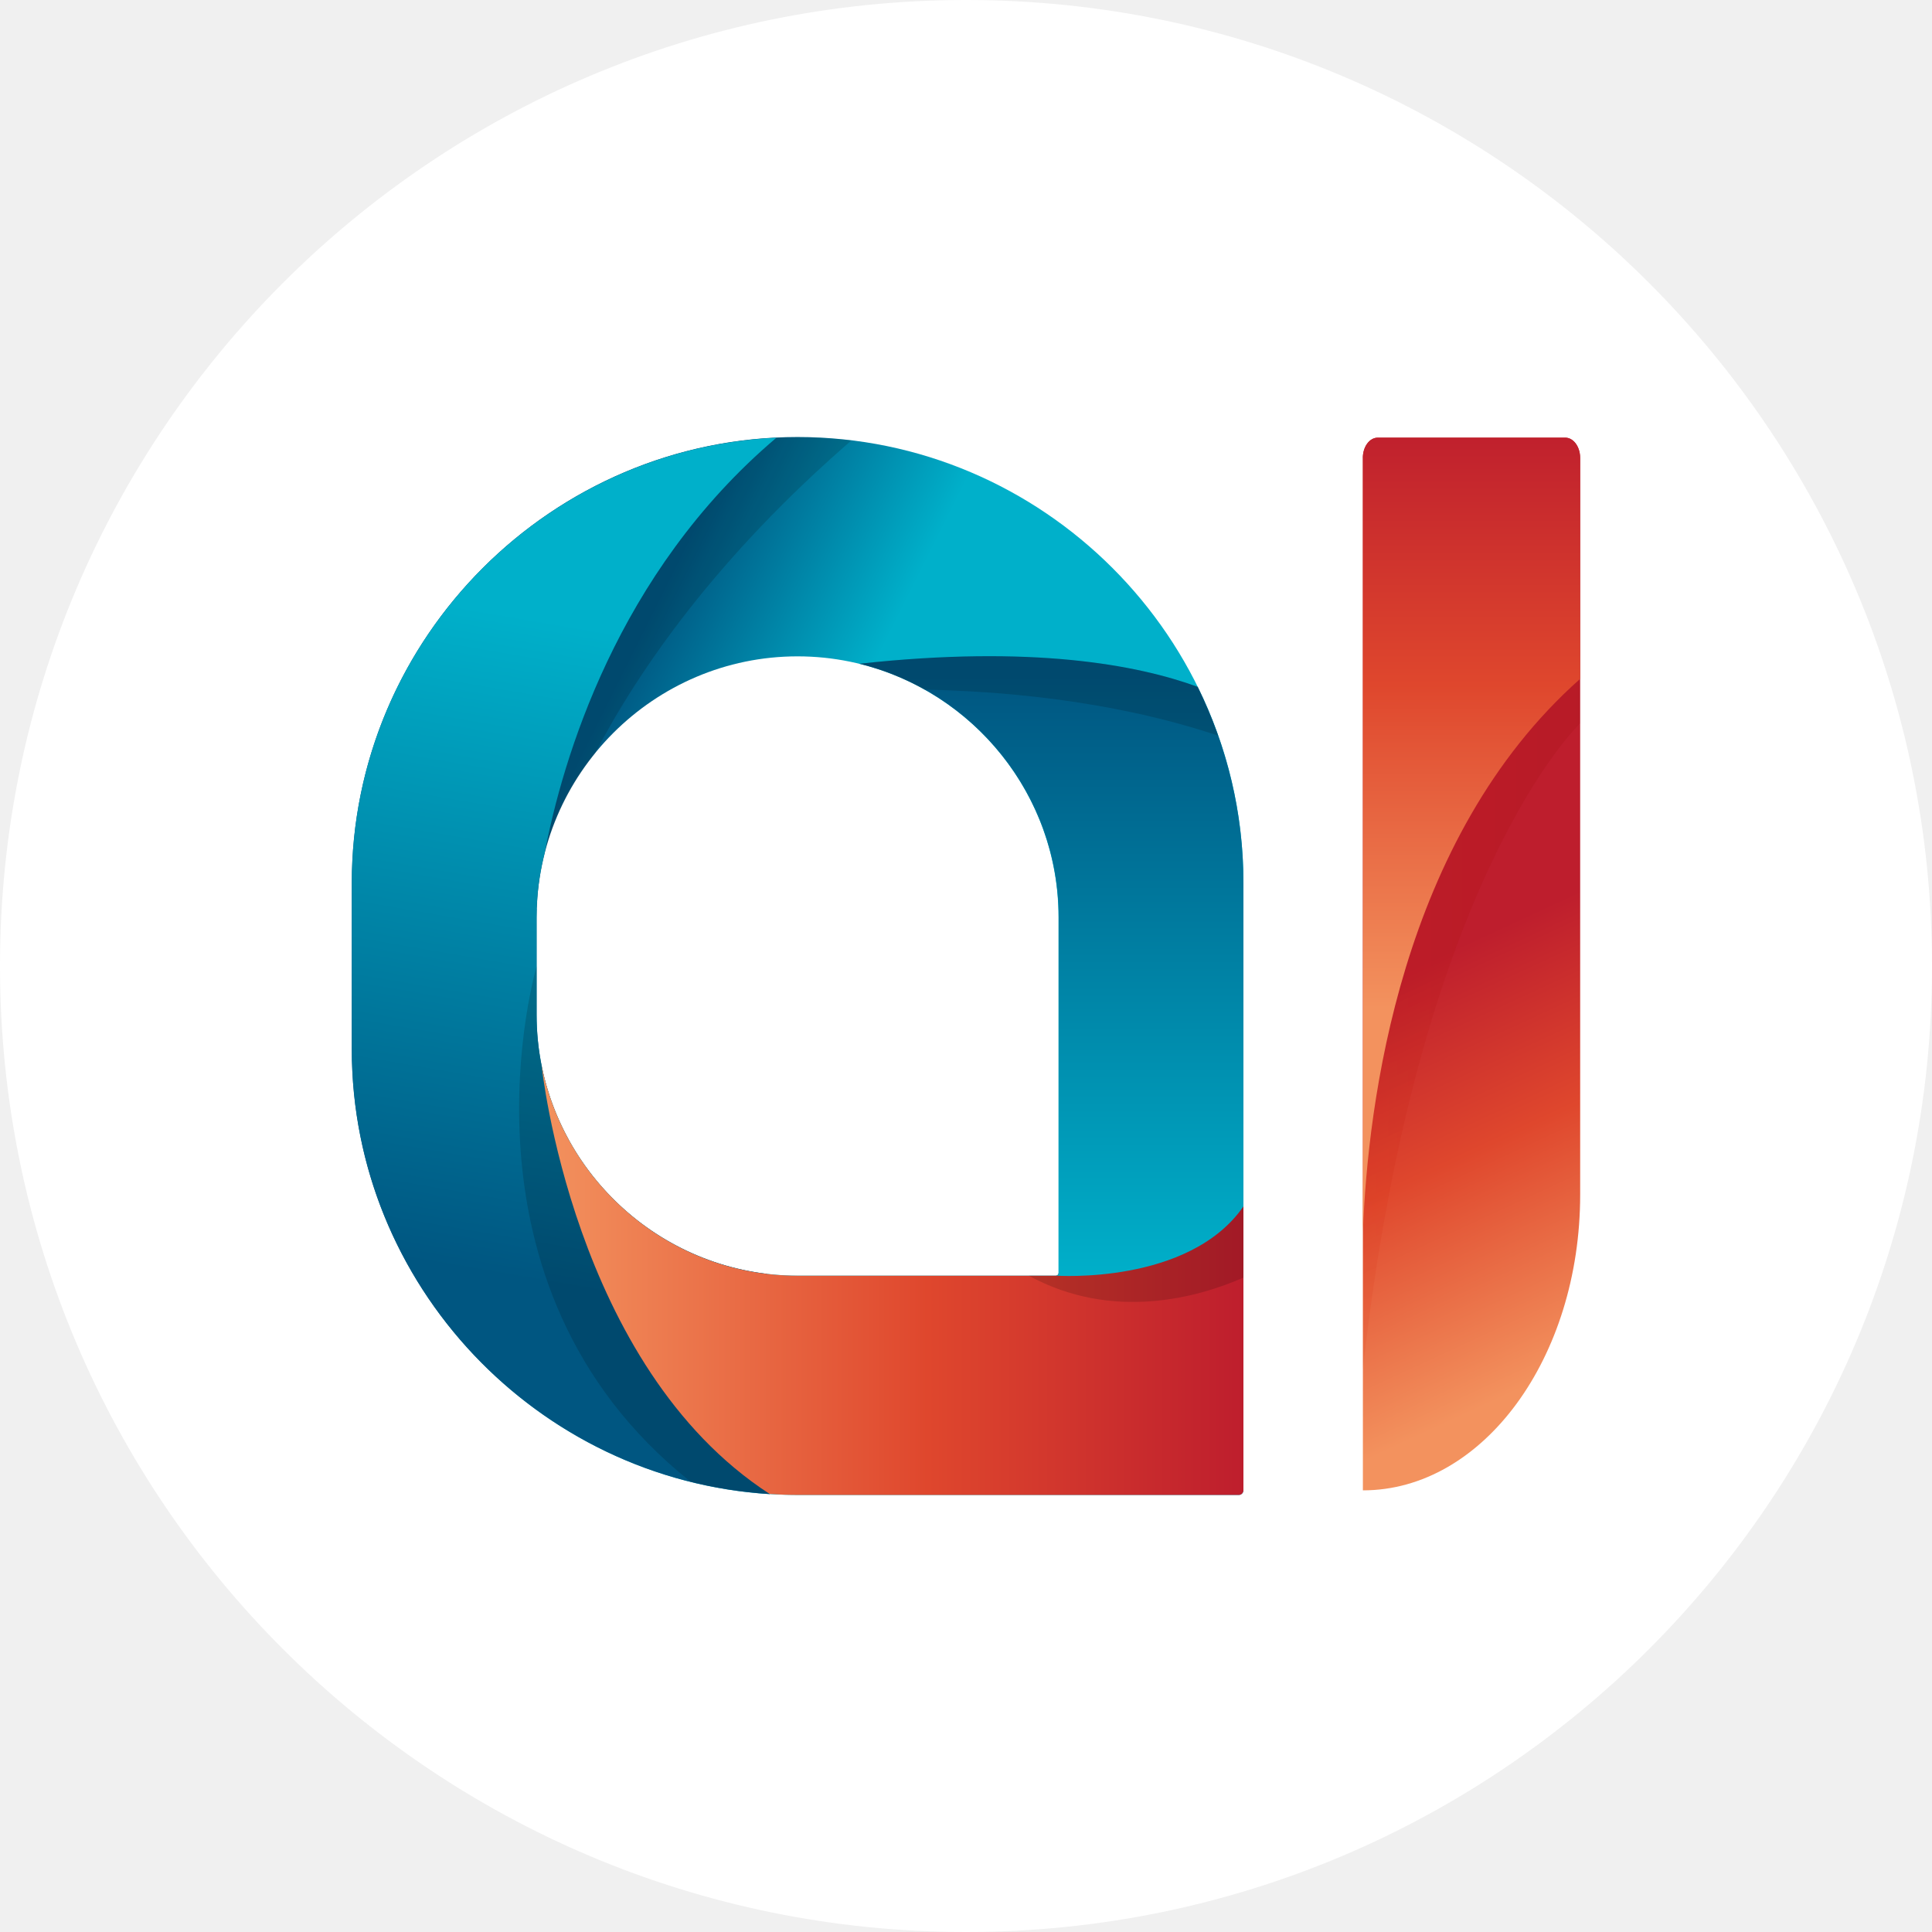
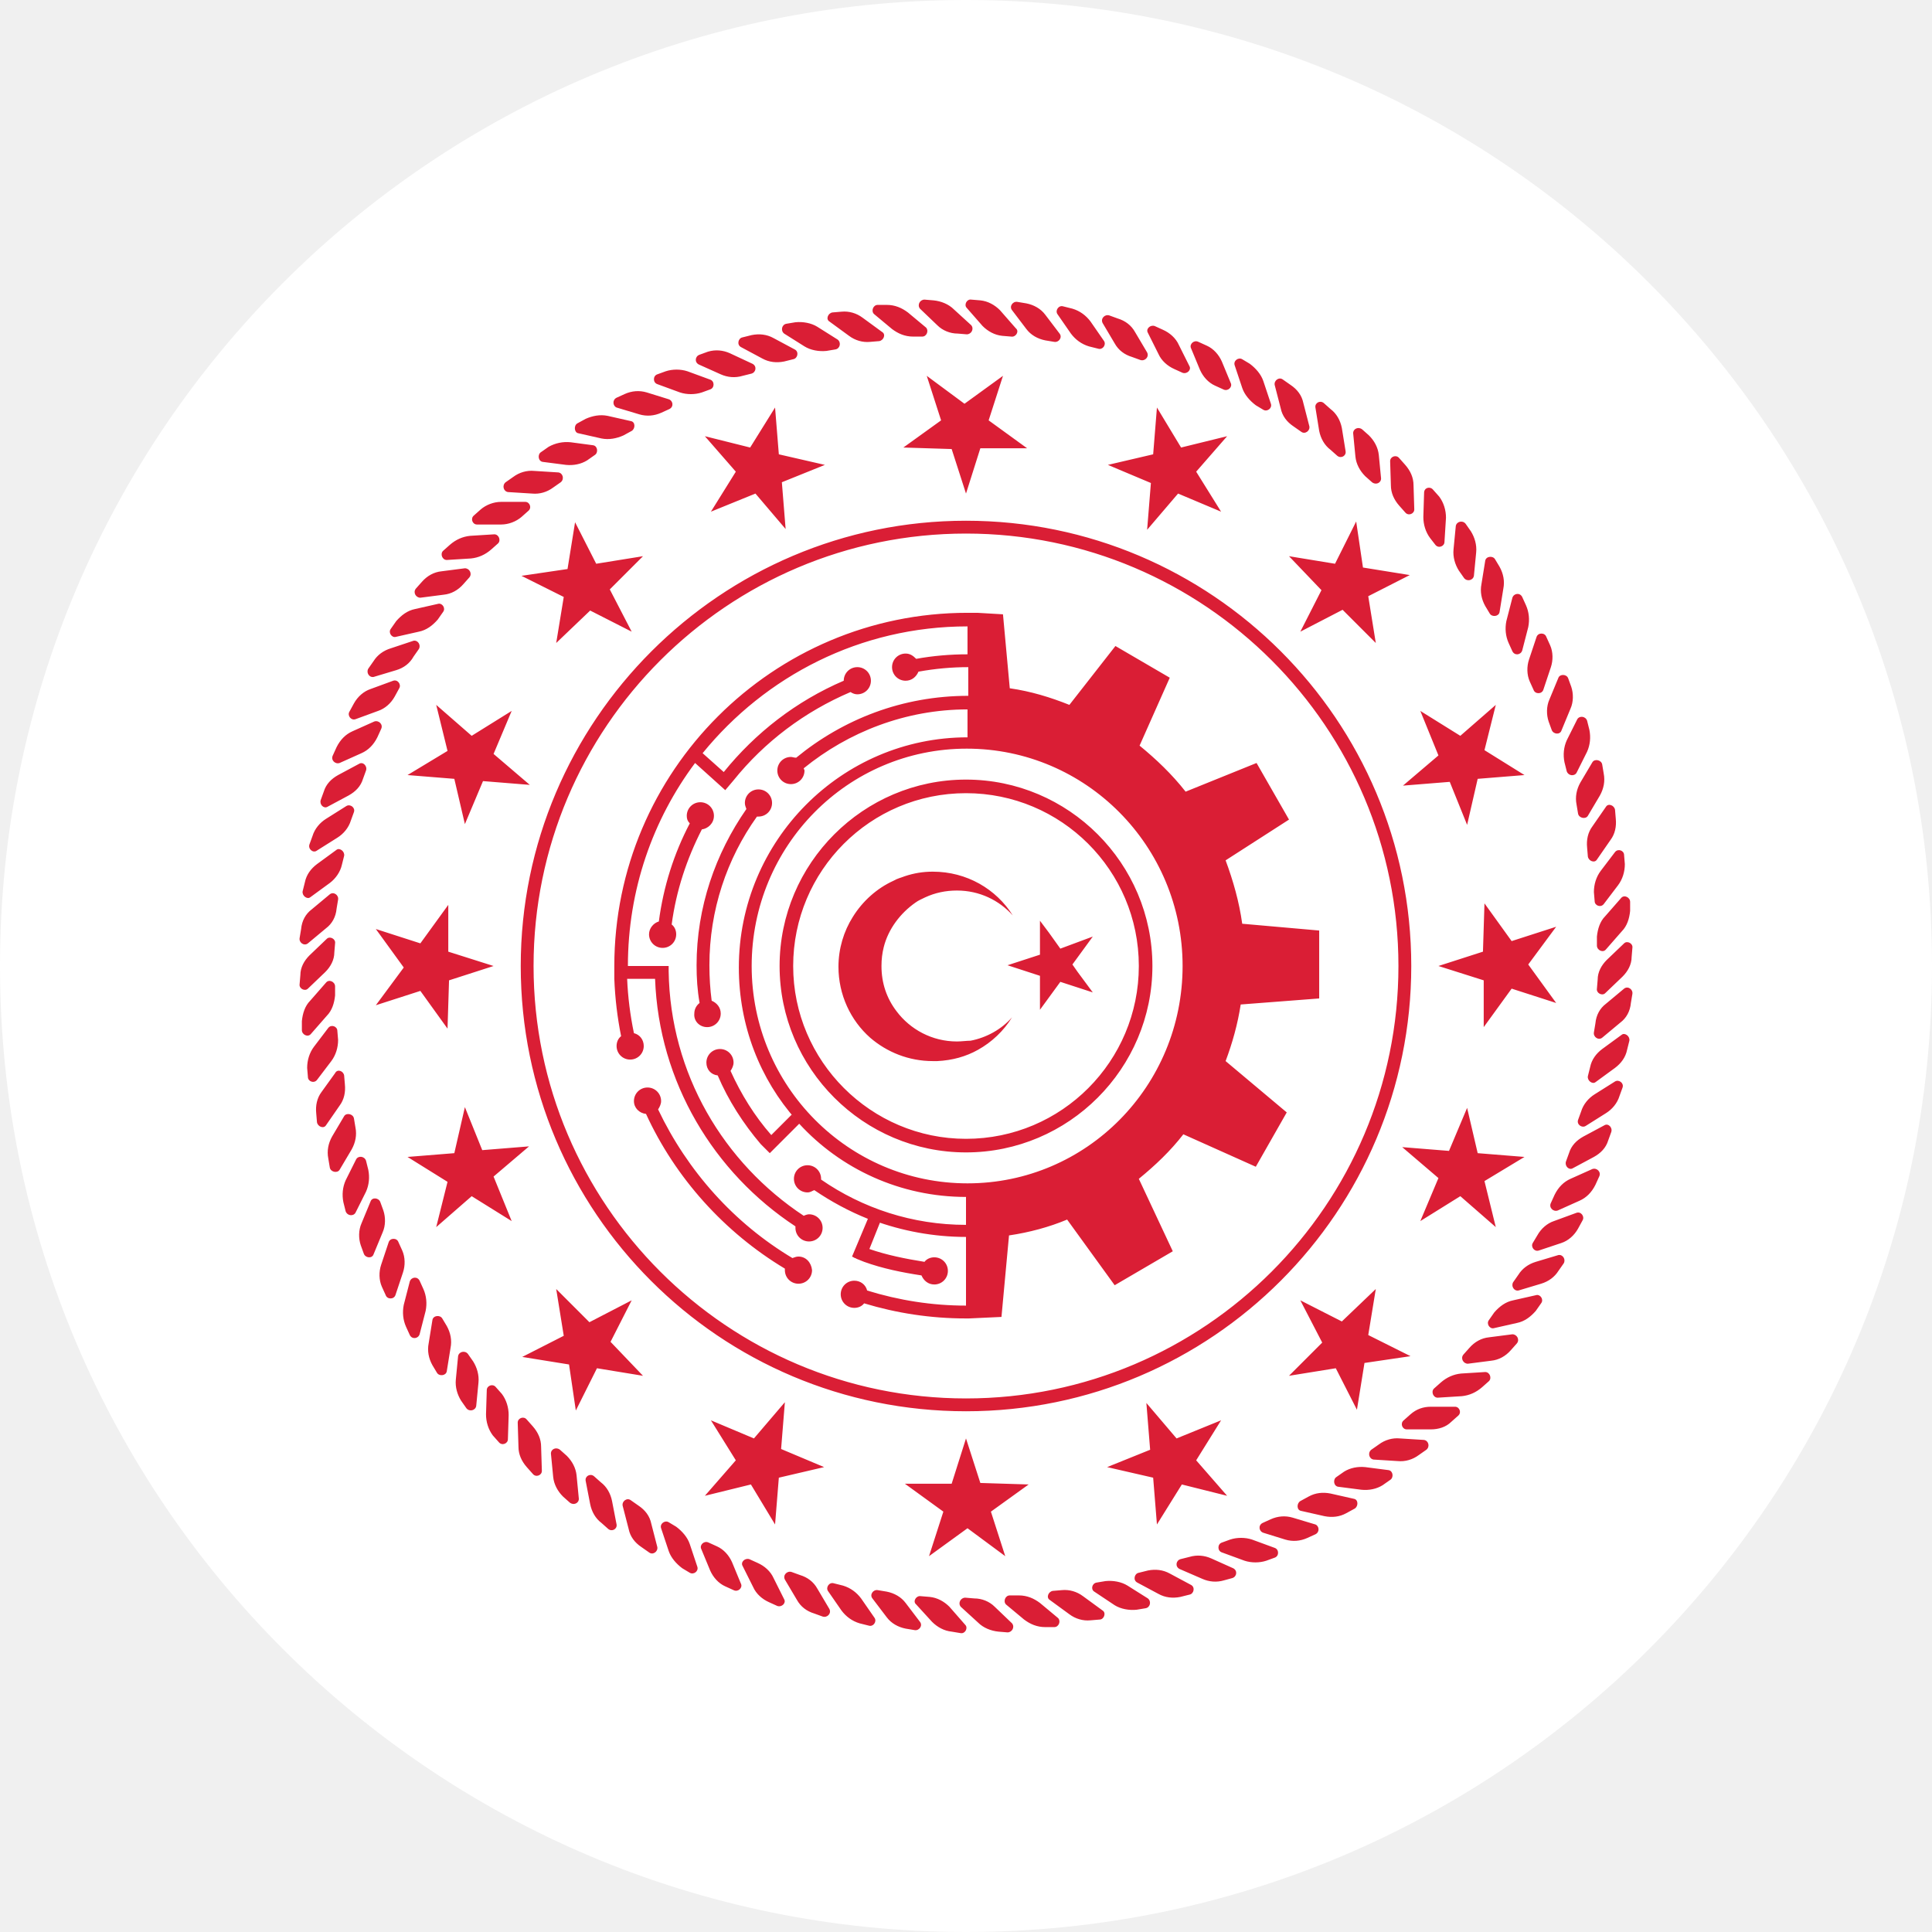
- <svg xmlns="http://www.w3.org/2000/svg" xmlns:xlink="http://www.w3.org/1999/xlink" viewBox="0 0 256 256">
-   <defs>
-     <style>
-       .cls-1 {
-         fill: url(#linear-gradient);
-       }
- 
-       .cls-2 {
-         fill: #fff;
-       }
- 
-       .cls-3 {
-         fill: url(#linear-gradient-3);
-       }
- 
-       .cls-3, .cls-4 {
-         mix-blend-mode: multiply;
-         opacity: .15;
-       }
- 
-       .cls-5 {
-         fill: url(#linear-gradient-4);
-       }
- 
-       .cls-6 {
-         fill: url(#linear-gradient-2);
-       }
- 
-       .cls-7 {
-         fill: url(#Degradado_sin_nombre_15);
-       }
- 
-       .cls-8 {
-         isolation: isolate;
-       }
- 
-       .cls-9 {
-         fill: url(#Degradado_sin_nombre_15-2);
-       }
- 
-       .cls-10 {
-         fill: url(#Degradado_sin_nombre_15-3);
-       }
-     </style>
-     <linearGradient id="Degradado_sin_nombre_15" data-name="Degradado sin nombre 15" x1="97.88" y1="124.09" x2="71.51" y2="110.91" gradientTransform="matrix(1, 0, 0, 1, 0, 0)" gradientUnits="userSpaceOnUse">
-       <stop offset="0" stop-color="#00b0ca" />
-       <stop offset="1" stop-color="#005681" />
-     </linearGradient>
-     <linearGradient id="Degradado_sin_nombre_15-2" data-name="Degradado sin nombre 15" x1="86.48" y1="84.54" x2="71.7" y2="170.03" xlink:href="#Degradado_sin_nombre_15" />
-     <linearGradient id="linear-gradient" x1="71.76" y1="169.61" x2="164.76" y2="169.61" gradientTransform="matrix(1, 0, 0, 1, 0, 0)" gradientUnits="userSpaceOnUse">
-       <stop offset="0" stop-color="#f3925e" />
-       <stop offset=".55" stop-color="#df472d" />
-       <stop offset="1" stop-color="#be1e2d" />
-     </linearGradient>
-     <linearGradient id="Degradado_sin_nombre_15-3" data-name="Degradado sin nombre 15" x1="139.31" y1="169.95" x2="139.31" y2="89.51" xlink:href="#Degradado_sin_nombre_15" />
-     <linearGradient id="linear-gradient-2" x1="217.27" y1="176.77" x2="193.41" y2="125.28" xlink:href="#linear-gradient" />
-     <linearGradient id="linear-gradient-3" x1="180.59" y1="119.72" x2="209.38" y2="119.72" xlink:href="#linear-gradient" />
-     <linearGradient id="linear-gradient-4" x1="194.99" y1="133.61" x2="194.99" y2="55.76" xlink:href="#linear-gradient" />
-   </defs>
-   <g class="cls-8">
-     <g id="Layer_1" data-name="Layer 1">
-       <g>
-         <circle class="cls-2" cx="128" cy="128" r="128" />
-         <g>
-           <path class="cls-7" d="M105.69,57.91h0c-32.49,0-59.07,26.58-59.07,59.07v22.04c0,32.49,26.58,59.07,59.07,59.07h58.46c.34,0,.61-.28,.61-.61V116.98c0-32.49-26.58-59.07-59.07-59.07Zm34.58,110.76c0,.2-.16,.36-.36,.36h-34.23c-19.02,0-34.58-15.56-34.58-34.58v-12.9c0-19.02,15.56-34.58,34.58-34.58h0c19.02,0,34.58,15.56,34.58,34.58v47.13Z" />
-           <path class="cls-4" d="M71.11,120.36s.01-.08,.04-.21c.31-7.66,3.14-14.69,7.68-20.3,5.92-11.29,16.22-26.1,33.99-41.49-2.34-.28-4.71-.45-7.12-.45h0c-25.64,0-47.59,16.57-55.71,39.52l21.13,22.93Z" />
-           <g>
-             <path class="cls-9" d="M101.99,197.96l-.38-29.17c-17.12-2.04-30.51-16.69-30.51-34.33v-12.9c0-.39,.02-.77,.03-1.15l-.03-.04s.01-.17,.04-.48c.11-2.36,.47-4.65,1.03-6.86,2.34-12.2,9.52-37.09,30.71-55.03-31.2,1.47-56.27,27.45-56.27,59v22.04c0,31.25,24.59,57.01,55.37,58.94Z" />
-             <path class="cls-4" d="M75.34,150.97h0c-2.7-4.92-4.23-10.55-4.23-16.52v-6.43h0s-12.48,42.13,20.39,68.31c3.4,.85,6.9,1.41,10.5,1.63,0,0-24.11-24.6-26.65-46.99Z" />
-           </g>
-           <path class="cls-1" d="M140.28,168.68c0,.2-.16,.36-.36,.36h-34.23c-16.74,0-30.79-12.05-33.93-27.91h0s4.1,39.91,30.23,56.83h0c1.22,.08,2.45,.13,3.7,.13h58.46c.34,0,.61-.28,.61-.61v-38.66c-4.11,4.59-11.63,9.86-24.48,9.86Z" />
-           <path class="cls-4" d="M164.76,155.75c-4,10.19-24.48,12.92-24.48,12.92,0,.2-.16,.36-.36,.36h-3.61c11.17,6.1,22.49,2.87,28.45,.26v-13.54Z" />
-           <g>
-             <path class="cls-10" d="M158.7,91.01c-7.95-2.91-21.95-5.57-44.83-3.06,15.11,3.7,26.41,17.39,26.41,33.59v47.13c0,.2-.16,.36-.36,.36,0,0,17.61,1.25,24.84-9.17h0v-42.88c0-9.31-2.19-18.12-6.06-25.97Z" />
-             <path class="cls-4" d="M161.41,97.48c-.78-2.22-1.69-4.38-2.72-6.47-7.95-2.91-21.95-5.57-44.83-3.06,3.05,.75,5.94,1.92,8.62,3.42,16.62,.36,29.38,2.92,38.92,6.1Z" />
-           </g>
-           <g>
-             <g>
-               <path class="cls-6" d="M180.59,197.47h0V60.67c0-1.48,.88-2.68,1.97-2.68h24.85c1.09,0,1.97,1.2,1.97,2.68v97.63c0,21.64-12.89,39.18-28.78,39.18Z" />
-               <path class="cls-3" d="M180.59,60.67v120.78c7.25-65.23,28.78-85.61,28.78-85.61V60.67c0-1.48-.88-2.68-1.97-2.68h-24.85c-1.09,0-1.97,1.2-1.97,2.68Z" />
-             </g>
-             <path class="cls-5" d="M180.59,60.67v102.54c.64-16.91,4.97-52.14,28.78-73.25v-29.28c0-1.48-.88-2.68-1.97-2.68h-24.85c-1.09,0-1.97,1.2-1.97,2.68Z" />
-           </g>
-         </g>
-       </g>
-     </g>
+ <svg xmlns="http://www.w3.org/2000/svg" version="1.1" id="Layer_1" x="0px" y="0px" viewBox="0 0 256 256" style="enable-background:new 0 0 256 256;" xml:space="preserve">
+   <style type="text/css">
+ 	.st0{fill:#FFFFFF;}
+ 	.st1{fill:#DA1E35;}
+ </style>
+   <g>
+     <circle class="st0" cx="128" cy="128" r="128" />
+     <path class="st1" d="M189.6,189.4h-3.2c-0.6,0-0.9-0.8-0.4-1.2l0.9-0.8c0.8-0.7,1.7-1,2.7-1h3.2c0.6,0,0.9,0.8,0.4,1.2l-0.9,0.8   C191.6,189.1,190.6,189.4,189.6,189.4 M193.7,185c1-0.1,1.9-0.5,2.7-1.2l0.9-0.8c0.4-0.4,0.1-1.2-0.5-1.2l-3.2,0.2   c-1,0.1-1.9,0.5-2.7,1.2l-0.9,0.8c-0.4,0.4-0.1,1.2,0.5,1.2L193.7,185 M197.6,180.3c1-0.1,1.9-0.6,2.6-1.4l0.8-0.9   c0.4-0.5,0-1.2-0.6-1.2l-3.1,0.4c-1,0.1-1.9,0.6-2.6,1.4l-0.8,0.9c-0.4,0.5,0,1.2,0.6,1.2L197.6,180.3 M201,175.3   c1-0.2,1.8-0.8,2.5-1.6l0.7-1c0.4-0.5-0.1-1.2-0.6-1.1l-3.1,0.7c-1,0.2-1.8,0.8-2.5,1.6l-0.7,1c-0.4,0.5,0.1,1.2,0.6,1.1L201,175.3    M204.2,170.1c1-0.3,1.8-0.9,2.3-1.7l0.7-1c0.3-0.5-0.1-1.2-0.7-1.1l-3,0.9c-1,0.3-1.8,0.9-2.3,1.7l-0.7,1   c-0.3,0.5,0.1,1.2,0.7,1.1L204.2,170.1 M206.9,164.7c0.9-0.3,1.7-1,2.2-1.9l0.6-1.1c0.3-0.5-0.2-1.2-0.8-1l-3,1.1   c-0.9,0.3-1.7,1-2.2,1.9l-0.6,1c-0.3,0.5,0.2,1.2,0.8,1L206.9,164.7 M209.3,159.1c0.9-0.4,1.6-1.1,2.1-2.1l0.5-1.1   c0.3-0.6-0.3-1.2-0.9-1l-2.9,1.3c-0.9,0.4-1.6,1.1-2.1,2.1l-0.5,1.1c-0.3,0.6,0.3,1.2,0.9,1L209.3,159.1 M211.2,153.3   c0.9-0.5,1.6-1.2,1.9-2.2l0.4-1.1c0.2-0.6-0.4-1.2-0.9-0.9l-2.8,1.5c-0.9,0.5-1.6,1.2-1.9,2.2l-0.4,1.1c-0.2,0.6,0.4,1.2,0.9,0.9   L211.2,153.3 M212.8,147.5c0.8-0.5,1.5-1.3,1.8-2.3l0.4-1.1c0.2-0.6-0.5-1.1-1-0.8l-2.7,1.7c-0.8,0.5-1.5,1.3-1.8,2.3l-0.4,1.1   c-0.2,0.6,0.5,1.1,1,0.8L212.8,147.5 M214,141.5c0.8-0.6,1.4-1.4,1.6-2.4l0.3-1.2c0.1-0.6-0.6-1.1-1-0.8l-2.6,1.9   c-0.8,0.6-1.4,1.4-1.6,2.4l-0.3,1.2c-0.1,0.6,0.6,1.1,1,0.8L214,141.5 M214.7,135.5c0.8-0.6,1.3-1.5,1.4-2.6l0.2-1.2   c0.1-0.6-0.6-1.1-1.1-0.7l-2.4,2c-0.8,0.6-1.3,1.5-1.4,2.6l-0.2,1.2c-0.1,0.6,0.6,1.1,1.1,0.7L214.7,135.5 M215,129.4   c0.7-0.7,1.2-1.6,1.2-2.6l0.1-1.2c0.1-0.6-0.7-1-1.1-0.6l-2.3,2.2c-0.7,0.7-1.2,1.6-1.2,2.6l-0.1,1.2c-0.1,0.6,0.7,1,1.1,0.6   L215,129.4 M214.9,123.4c0.7-0.7,1-1.7,1.1-2.7l0-1.2c0-0.6-0.8-1-1.2-0.5l-2.1,2.4c-0.7,0.7-1,1.7-1.1,2.7l0,1.2   c0,0.6,0.8,1,1.2,0.5L214.9,123.4 M214.4,117.3c0.6-0.8,0.9-1.8,0.9-2.8l-0.1-1.2c0-0.6-0.8-0.9-1.2-0.4l-1.9,2.5   c-0.6,0.8-0.9,1.8-0.9,2.8l0.1,1.2c0,0.6,0.8,0.9,1.2,0.4L214.4,117.3 M213.4,111.3c0.6-0.8,0.8-1.8,0.7-2.8l-0.1-1.2   c-0.1-0.6-0.9-0.9-1.2-0.4l-1.8,2.6c-0.6,0.8-0.8,1.8-0.7,2.8l0.1,1.2c0.1,0.6,0.9,0.9,1.2,0.4L213.4,111.3 M212,105.4   c0.5-0.9,0.7-1.9,0.5-2.9l-0.2-1.2c-0.1-0.6-1-0.8-1.3-0.3l-1.6,2.7c-0.5,0.9-0.7,1.9-0.5,2.9l0.2,1.2c0.1,0.6,1,0.8,1.3,0.3   L212,105.4 M210.3,99.6c0.4-0.9,0.5-1.9,0.3-2.9l-0.3-1.2c-0.2-0.6-1-0.7-1.3-0.2l-1.4,2.8c-0.4,0.9-0.5,1.9-0.3,2.9l0.3,1.2   c0.2,0.6,1,0.7,1.3,0.2L210.3,99.6 M208.1,93.9c0.4-0.9,0.4-2,0.1-2.9l-0.4-1.1c-0.2-0.6-1.1-0.6-1.3-0.1l-1.2,2.9   c-0.4,0.9-0.4,2-0.1,2.9l0.4,1.1c0.2,0.6,1.1,0.7,1.3,0.1L208.1,93.9 M205.5,88.4c0.3-0.9,0.3-2-0.1-2.9l-0.5-1.1   c-0.2-0.6-1.1-0.6-1.3,0l-1,3c-0.3,0.9-0.3,2,0.1,2.9l0.5,1.1c0.2,0.6,1.1,0.6,1.3,0L205.5,88.4 M202.5,83.1c0.2-1,0.1-2-0.3-2.9   l-0.5-1.1c-0.3-0.6-1.1-0.5-1.3,0.1l-0.8,3.1c-0.2,1-0.1,2,0.3,2.9l0.5,1.1c0.3,0.6,1.1,0.5,1.3-0.1L202.5,83.1 M199.2,78   c0.2-1,0-2-0.5-2.9l-0.6-1c-0.3-0.5-1.2-0.4-1.3,0.2l-0.5,3.1c-0.2,1,0,2,0.5,2.9l0.6,1c0.3,0.5,1.2,0.4,1.3-0.2L199.2,78    M195.6,73.2c0.1-1-0.2-2-0.7-2.8l-0.7-1c-0.4-0.5-1.2-0.3-1.3,0.3l-0.3,3.1c-0.1,1,0.2,2,0.7,2.8l0.7,1c0.4,0.5,1.2,0.3,1.3-0.3   L195.6,73.2 M191.6,68.6c0-1-0.3-2-0.9-2.8l-0.8-0.9c-0.4-0.5-1.2-0.3-1.2,0.4l-0.1,3.2c0,1,0.3,2,0.9,2.8l0.7,0.9   c0.4,0.5,1.2,0.2,1.2-0.4L191.6,68.6 M187.3,64.3c0-1-0.4-1.9-1.1-2.7l-0.8-0.9c-0.4-0.5-1.2-0.2-1.2,0.4l0.1,3.2   c0,1,0.4,1.9,1.1,2.7l0.8,0.9c0.4,0.5,1.2,0.2,1.2-0.4L187.3,64.3 M182.7,60.3c-0.1-1-0.6-1.9-1.3-2.6l-0.9-0.8   c-0.5-0.4-1.2-0.1-1.2,0.5l0.3,3.1c0.1,1,0.6,1.9,1.3,2.6l0.9,0.8c0.5,0.4,1.2,0.1,1.2-0.5L182.7,60.3 M177.8,56.7   c-0.2-1-0.7-1.9-1.5-2.5l-0.9-0.8c-0.5-0.4-1.2,0-1.1,0.6l0.5,3.1c0.2,1,0.7,1.9,1.5,2.5l0.9,0.8c0.5,0.4,1.2,0,1.1-0.6L177.8,56.7    M172.7,53.4c-0.2-1-0.8-1.8-1.7-2.4l-1-0.7c-0.5-0.4-1.2,0.1-1.1,0.7l0.8,3.1c0.2,1,0.8,1.8,1.7,2.4l1,0.7   c0.5,0.4,1.2-0.1,1.1-0.7L172.7,53.4 M167.4,50.5c-0.3-0.9-1-1.7-1.8-2.3l-1-0.6c-0.5-0.3-1.2,0.2-1,0.8l1,3c0.3,0.9,1,1.7,1.8,2.3   l1,0.6c0.5,0.3,1.2-0.2,1-0.8L167.4,50.5 M161.9,47.9c-0.4-0.9-1.1-1.7-2-2.1l-1.1-0.5c-0.6-0.3-1.2,0.3-1,0.8l1.2,2.9   c0.4,0.9,1.1,1.7,2,2.1l1.1,0.5c0.6,0.3,1.2-0.3,1-0.8L161.9,47.9 M156.2,45.7c-0.4-0.9-1.2-1.6-2.1-2l-1.1-0.5   c-0.6-0.2-1.2,0.4-0.9,0.9l1.4,2.8c0.4,0.9,1.2,1.6,2.1,2l1.1,0.5c0.6,0.2,1.2-0.4,0.9-0.9L156.2,45.7 M150.4,44   c-0.5-0.9-1.3-1.5-2.3-1.8l-1.1-0.4c-0.6-0.2-1.2,0.4-0.9,1l1.6,2.7c0.5,0.9,1.3,1.5,2.3,1.8l1.1,0.4c0.6,0.2,1.2-0.4,0.9-1   L150.4,44 M144.5,42.6c-0.6-0.8-1.4-1.4-2.4-1.7l-1.2-0.3c-0.6-0.2-1.1,0.5-0.8,1l1.8,2.6c0.6,0.8,1.4,1.4,2.4,1.7l1.2,0.3   c0.6,0.2,1.1-0.5,0.8-1L144.5,42.6 M138.5,41.7c-0.6-0.8-1.5-1.3-2.5-1.5l-1.2-0.2c-0.6-0.1-1.1,0.6-0.7,1.1l1.9,2.5   c0.6,0.8,1.5,1.3,2.5,1.5l1.2,0.2c0.6,0.1,1.1-0.6,0.7-1.1L138.5,41.7 M132.5,41.1c-0.7-0.7-1.6-1.2-2.6-1.3l-1.2-0.1   c-0.6-0.1-1,0.7-0.6,1.1l2.1,2.4c0.7,0.7,1.6,1.2,2.6,1.3l1.2,0.1c0.6,0.1,1.1-0.7,0.6-1.1L132.5,41.1 M126.4,41   c-0.7-0.7-1.7-1.1-2.7-1.2l-1.2-0.1c-0.6,0-1,0.7-0.6,1.2l2.3,2.2c0.7,0.7,1.7,1.1,2.7,1.1l1.2,0.1c0.6,0,1-0.7,0.6-1.2L126.4,41    M120.3,41.4c-0.8-0.6-1.7-1-2.8-1l-1.2,0c-0.6,0-0.9,0.8-0.5,1.2l2.4,2c0.8,0.6,1.7,1,2.8,1l1.2,0c0.6,0,0.9-0.8,0.5-1.2   L120.3,41.4 M114.3,42.1c-0.8-0.6-1.8-0.9-2.8-0.8l-1.2,0.1c-0.6,0.1-0.9,0.9-0.4,1.2l2.6,1.9c0.8,0.6,1.8,0.9,2.8,0.8l1.2-0.1   c0.6-0.1,0.9-0.9,0.4-1.2L114.3,42.1 M108.3,43.3c-0.8-0.5-1.9-0.7-2.9-0.6l-1.2,0.2c-0.6,0.1-0.8,0.9-0.3,1.3l2.7,1.7   c0.8,0.5,1.9,0.7,2.9,0.6l1.2-0.2c0.6-0.1,0.8-0.9,0.3-1.3L108.3,43.3 M102.5,44.8c-0.9-0.5-1.9-0.6-2.9-0.4l-1.2,0.3   c-0.6,0.1-0.8,1-0.2,1.3l2.8,1.5c0.9,0.5,1.9,0.6,2.9,0.4l1.2-0.3c0.6-0.1,0.8-1,0.2-1.3L102.5,44.8 M96.7,46.8   c-0.9-0.4-1.9-0.5-2.9-0.2L92.7,47c-0.6,0.2-0.7,1-0.1,1.3l2.9,1.3c0.9,0.4,1.9,0.5,2.9,0.2l1.2-0.3c0.6-0.2,0.7-1,0.1-1.3   L96.7,46.8 M91.1,49.2c-0.9-0.3-2-0.3-2.9,0l-1.1,0.4c-0.6,0.2-0.6,1.1,0,1.3l3,1.1c0.9,0.3,2,0.3,2.9,0l1.1-0.4   c0.6-0.2,0.6-1.1,0-1.3L91.1,49.2 M85.7,52c-1-0.3-2-0.2-2.9,0.2l-1.1,0.5c-0.6,0.3-0.5,1.1,0,1.3l3,0.9c1,0.3,2,0.2,2.9-0.2   l1.1-0.5c0.6-0.3,0.5-1.1-0.1-1.3L85.7,52 M80.5,55.1c-1-0.2-2,0-2.9,0.4l-1.1,0.6c-0.5,0.3-0.4,1.2,0.1,1.3l3.1,0.7   c1,0.2,2,0,2.9-0.4l1.1-0.6c0.5-0.3,0.5-1.2-0.1-1.3L80.5,55.1 M75.6,58.6c-1-0.1-2,0.1-2.9,0.6l-1,0.7c-0.5,0.3-0.4,1.2,0.2,1.3   l3.1,0.4c1,0.1,2-0.1,2.8-0.6l1-0.7c0.5-0.3,0.4-1.2-0.2-1.3L75.6,58.6 M70.8,62.4c-1-0.1-2,0.2-2.8,0.8l-1,0.7   c-0.5,0.4-0.3,1.2,0.3,1.3l3.2,0.2c1,0.1,2-0.2,2.8-0.8l1-0.7c0.5-0.4,0.3-1.2-0.3-1.3L70.8,62.4 M66.4,66.5c-1,0-2,0.4-2.7,1   l-0.9,0.8c-0.5,0.4-0.2,1.2,0.4,1.2h3.2c1,0,2-0.4,2.7-1l0.9-0.8c0.5-0.4,0.2-1.2-0.4-1.2H66.4 M62.3,71c-1,0.1-1.9,0.5-2.7,1.2   l-0.9,0.8c-0.4,0.4-0.1,1.2,0.5,1.2l3.2-0.2c1-0.1,1.9-0.5,2.7-1.2l0.9-0.8c0.4-0.4,0.1-1.2-0.5-1.2L62.3,71 M58.5,75.7   c-1,0.1-1.9,0.6-2.6,1.4L55.1,78c-0.4,0.5,0,1.2,0.6,1.2l3.1-0.4c1-0.1,1.9-0.6,2.6-1.4l0.8-0.9c0.4-0.5,0-1.2-0.6-1.2L58.5,75.7    M55,80.7c-1,0.2-1.8,0.8-2.5,1.6l-0.7,1c-0.4,0.5,0.1,1.2,0.6,1.1l3.1-0.7c1-0.2,1.8-0.8,2.5-1.6l0.7-1c0.4-0.5-0.1-1.2-0.6-1.1   L55,80.7 M51.8,85.9c-1,0.3-1.8,0.9-2.3,1.7l-0.7,1c-0.3,0.5,0.1,1.2,0.7,1.1l3-0.9c1-0.3,1.8-0.9,2.3-1.8l0.7-1   c0.3-0.5-0.1-1.2-0.7-1.1L51.8,85.9 M49.1,91.3c-0.9,0.3-1.7,1-2.2,1.9l-0.6,1.1c-0.3,0.5,0.2,1.2,0.8,1l3-1.1   c0.9-0.3,1.7-1,2.2-1.9l0.6-1.1c0.3-0.5-0.2-1.2-0.8-1L49.1,91.3 M46.7,96.9c-0.9,0.4-1.6,1.1-2.1,2.1l-0.5,1.1   c-0.3,0.6,0.3,1.2,0.9,1l2.9-1.3c0.9-0.4,1.6-1.1,2.1-2.1l0.5-1.1c0.3-0.6-0.3-1.2-0.9-1L46.7,96.9 M44.8,102.7   c-0.9,0.5-1.6,1.2-1.9,2.2l-0.4,1.1c-0.2,0.6,0.4,1.2,0.9,0.9l2.8-1.5c0.9-0.5,1.6-1.2,1.9-2.2l0.4-1.1c0.2-0.6-0.4-1.2-0.9-0.9   L44.8,102.7 M43.2,108.5c-0.8,0.5-1.5,1.3-1.8,2.3l-0.4,1.1c-0.2,0.6,0.5,1.2,1,0.8l2.7-1.7c0.8-0.5,1.5-1.3,1.8-2.3l0.4-1.1   c0.2-0.6-0.5-1.1-1-0.8L43.2,108.5 M42,114.5c-0.8,0.6-1.4,1.4-1.6,2.4l-0.3,1.2c-0.1,0.6,0.6,1.1,1,0.8l2.6-1.9   c0.8-0.6,1.4-1.5,1.6-2.4l0.3-1.2c0.1-0.6-0.6-1.1-1-0.8L42,114.5 M41.3,120.5c-0.8,0.6-1.3,1.5-1.4,2.6l-0.2,1.2   c-0.1,0.6,0.6,1.1,1.1,0.7l2.4-2c0.8-0.6,1.3-1.5,1.4-2.6l0.2-1.2c0.1-0.6-0.6-1.1-1.1-0.7L41.3,120.5 M41,126.6   c-0.7,0.7-1.2,1.6-1.2,2.6l-0.1,1.2c-0.1,0.6,0.7,1,1.1,0.6l2.3-2.2c0.7-0.7,1.2-1.6,1.2-2.6l0.1-1.2c0.1-0.6-0.7-1-1.1-0.6   L41,126.6 M41.1,132.6c-0.7,0.7-1,1.7-1.1,2.7l0,1.2c0,0.6,0.8,1,1.2,0.5l2.1-2.4c0.7-0.7,1-1.7,1.1-2.7l0-1.2c0-0.6-0.8-1-1.2-0.5   L41.1,132.6 M41.6,138.7c-0.6,0.8-0.9,1.8-0.9,2.8l0.1,1.2c0,0.6,0.8,0.9,1.2,0.4l1.9-2.5c0.6-0.8,0.9-1.8,0.9-2.8l-0.1-1.2   c0-0.6-0.8-0.9-1.2-0.4L41.6,138.7 M42.6,144.7c-0.6,0.8-0.8,1.8-0.7,2.8l0.1,1.2c0.1,0.6,0.9,0.9,1.2,0.4l1.8-2.6   c0.6-0.8,0.8-1.8,0.7-2.8l-0.1-1.2c-0.1-0.6-0.9-0.9-1.2-0.3L42.6,144.7 M44,150.6c-0.5,0.9-0.7,1.9-0.5,2.9l0.2,1.2   c0.1,0.6,1,0.8,1.3,0.3l1.6-2.7c0.5-0.9,0.7-1.9,0.5-2.9l-0.2-1.2c-0.1-0.6-1-0.8-1.3-0.3L44,150.6 M45.8,156.4   c-0.4,0.9-0.5,1.9-0.3,2.9l0.3,1.2c0.2,0.6,1,0.7,1.3,0.2l1.4-2.8c0.4-0.9,0.5-1.9,0.3-2.9l-0.3-1.2c-0.2-0.6-1-0.7-1.3-0.2   L45.8,156.4 M47.9,162.1c-0.4,0.9-0.4,2-0.1,2.9l0.4,1.1c0.2,0.6,1.1,0.7,1.3,0.1l1.2-2.9c0.4-0.9,0.4-2,0.1-2.9l-0.4-1.1   c-0.2-0.6-1.1-0.7-1.3-0.1L47.9,162.1 M50.5,167.6c-0.3,0.9-0.3,2,0.1,2.9l0.5,1.1c0.2,0.6,1.1,0.6,1.3,0l1-3   c0.3-0.9,0.3-2-0.1-2.9l-0.5-1.1c-0.2-0.6-1.1-0.6-1.3,0L50.5,167.6 M53.5,172.9c-0.2,1-0.1,2,0.3,2.9l0.5,1.1   c0.3,0.6,1.1,0.5,1.3-0.1l0.8-3.1c0.2-1,0.1-2-0.3-2.9l-0.5-1.1c-0.3-0.6-1.1-0.5-1.3,0.1L53.5,172.9 M56.8,178c-0.2,1,0,2,0.5,2.9   l0.6,1c0.3,0.5,1.2,0.4,1.3-0.2l0.5-3.1c0.2-1,0-2-0.5-2.9l-0.6-1c-0.3-0.5-1.2-0.4-1.3,0.2L56.8,178 M60.4,182.8   c-0.1,1,0.2,2,0.7,2.8l0.7,1c0.4,0.5,1.2,0.3,1.3-0.3l0.3-3.1c0.1-1-0.2-2-0.7-2.8l-0.7-1c-0.4-0.5-1.2-0.3-1.3,0.3L60.4,182.8    M64.4,187.4c0,1,0.3,2,0.9,2.8l0.8,0.9c0.4,0.5,1.2,0.2,1.2-0.4l0.1-3.2c0-1-0.3-2-0.9-2.8l-0.8-0.9c-0.4-0.5-1.2-0.2-1.2,0.4   L64.4,187.4 M68.7,191.7c0,1,0.4,1.9,1.1,2.7l0.8,0.9c0.4,0.5,1.2,0.2,1.2-0.4l-0.1-3.2c0-1-0.4-1.9-1.1-2.7l-0.8-0.9   c-0.4-0.5-1.2-0.2-1.2,0.4L68.7,191.7 M73.3,195.7c0.1,1,0.6,1.9,1.3,2.6l0.9,0.8c0.5,0.4,1.2,0.1,1.2-0.5l-0.3-3.1   c-0.1-1-0.6-1.9-1.3-2.6l-0.9-0.8c-0.5-0.4-1.2-0.1-1.2,0.5L73.3,195.7 M78.2,199.3c0.2,1,0.7,1.9,1.5,2.5l0.9,0.8   c0.5,0.4,1.2,0,1.1-0.6l-0.6-3.1c-0.2-1-0.7-1.9-1.5-2.5l-0.9-0.8c-0.5-0.4-1.2,0-1.1,0.6L78.2,199.3 M83.3,202.6   c0.2,1,0.8,1.8,1.7,2.4l1,0.7c0.5,0.4,1.2-0.1,1.1-0.7l-0.8-3.1c-0.2-1-0.8-1.8-1.7-2.4l-1-0.7c-0.5-0.4-1.2,0.1-1.1,0.7   L83.3,202.6 M88.6,205.5c0.3,0.9,1,1.7,1.8,2.3l1,0.6c0.5,0.3,1.2-0.2,1-0.8l-1-3c-0.3-0.9-1-1.7-1.8-2.3l-1-0.6   c-0.5-0.3-1.2,0.2-1,0.8L88.6,205.5 M94.1,208.1c0.4,0.9,1.1,1.7,2,2.1l1.1,0.5c0.6,0.3,1.2-0.3,1-0.8l-1.2-2.9   c-0.4-0.9-1.1-1.7-2-2.1l-1.1-0.5c-0.6-0.3-1.2,0.3-1,0.8L94.1,208.1 M99.8,210.3c0.4,0.9,1.2,1.6,2.1,2l1.1,0.5   c0.6,0.2,1.2-0.4,0.9-0.9l-1.4-2.8c-0.4-0.9-1.2-1.6-2.1-2l-1.1-0.5c-0.6-0.2-1.2,0.4-0.9,0.9L99.8,210.3 M105.6,212   c0.5,0.9,1.3,1.5,2.3,1.8l1.1,0.4c0.6,0.2,1.2-0.4,0.9-1l-1.6-2.7c-0.5-0.9-1.3-1.5-2.3-1.8l-1.1-0.4c-0.6-0.2-1.2,0.4-0.9,1   L105.6,212 M111.5,213.4c0.6,0.8,1.4,1.4,2.4,1.7l1.2,0.3c0.6,0.2,1.1-0.5,0.8-1l-1.8-2.6c-0.6-0.8-1.4-1.4-2.4-1.7l-1.2-0.3   c-0.6-0.2-1.1,0.5-0.8,1L111.5,213.4 M117.5,214.3c0.6,0.8,1.5,1.3,2.5,1.5l1.2,0.2c0.6,0.1,1.1-0.6,0.7-1.1l-1.9-2.5   c-0.6-0.8-1.5-1.3-2.5-1.5l-1.2-0.2c-0.6-0.1-1.1,0.6-0.7,1.1L117.5,214.3 M123.5,214.9c0.7,0.7,1.6,1.2,2.6,1.3l1.2,0.2   c0.6,0.1,1-0.7,0.6-1.1l-2.1-2.4c-0.7-0.7-1.6-1.2-2.6-1.3l-1.2-0.1c-0.6-0.1-1.1,0.7-0.6,1.1L123.5,214.9 M129.6,215   c0.7,0.7,1.7,1.1,2.7,1.2l1.2,0.1c0.6,0,1-0.7,0.6-1.2l-2.3-2.2c-0.7-0.7-1.7-1.1-2.7-1.1l-1.2-0.1c-0.6,0-1,0.7-0.6,1.2L129.6,215    M135.7,214.6c0.8,0.6,1.7,1,2.8,1l1.2,0c0.6,0,0.9-0.8,0.5-1.2l-2.4-2c-0.8-0.6-1.7-1-2.8-1l-1.2,0c-0.6,0-0.9,0.8-0.5,1.2   L135.7,214.6 M141.7,213.9c0.8,0.6,1.8,0.9,2.8,0.8l1.2-0.1c0.6,0,0.9-0.9,0.4-1.2l-2.6-1.9c-0.8-0.6-1.8-0.9-2.8-0.8l-1.2,0.1   c-0.6,0.1-0.9,0.9-0.4,1.2L141.7,213.9 M147.7,212.7c0.8,0.5,1.9,0.7,2.9,0.6l1.2-0.2c0.6-0.1,0.8-0.9,0.3-1.3l-2.7-1.7   c-0.8-0.5-1.9-0.7-2.9-0.6l-1.2,0.2c-0.6,0.1-0.8,0.9-0.3,1.2L147.7,212.7 M153.5,211.2c0.9,0.5,1.9,0.6,2.9,0.4l1.2-0.3   c0.6-0.1,0.8-1,0.2-1.3l-2.8-1.5c-0.9-0.5-1.9-0.6-2.9-0.4l-1.2,0.3c-0.6,0.1-0.8,1-0.2,1.3L153.5,211.2 M159.3,209.2   c0.9,0.4,1.9,0.5,2.9,0.2l1.1-0.3c0.6-0.2,0.7-1,0.1-1.3l-2.9-1.3c-0.9-0.4-1.9-0.5-2.9-0.2l-1.2,0.3c-0.6,0.2-0.7,1-0.1,1.3   L159.3,209.2 M164.9,206.8c0.9,0.3,2,0.3,2.9,0l1.1-0.4c0.6-0.2,0.6-1.1,0-1.3l-3-1.1c-0.9-0.3-2-0.3-2.9,0l-1.1,0.4   c-0.6,0.2-0.6,1.1,0,1.3L164.9,206.8 M170.3,204c1,0.3,2,0.2,2.9-0.2l1.1-0.5c0.6-0.3,0.5-1.1,0-1.3l-3-0.9c-1-0.3-2-0.2-2.9,0.2   l-1.1,0.5c-0.6,0.3-0.5,1.1,0.1,1.3L170.3,204 M175.5,200.9c1,0.2,2,0.1,2.9-0.4l1.1-0.6c0.5-0.3,0.5-1.2-0.1-1.3l-3.1-0.7   c-1-0.2-2-0.1-2.9,0.4l-1.1,0.6c-0.5,0.3-0.5,1.2,0.1,1.3L175.5,200.9 M180.4,197.4c1,0.1,2-0.1,2.8-0.6l1-0.7   c0.5-0.3,0.4-1.2-0.2-1.3l-3.1-0.4c-1-0.1-2,0.1-2.8,0.6l-1,0.7c-0.5,0.3-0.4,1.2,0.2,1.3L180.4,197.4 M185.2,193.6   c1,0.1,2-0.2,2.8-0.8l1-0.7c0.5-0.4,0.3-1.2-0.3-1.3l-3.2-0.2c-1-0.1-2,0.2-2.8,0.8l-1,0.7c-0.5,0.4-0.3,1.2,0.3,1.3L185.2,193.6    M126.1,59.5l1.9,5.9l1.9-6l6.2,0l-5.1-3.7l1.9-5.9l-5.1,3.7l-5-3.7l1.9,5.9l-5,3.6L126.1,59.5z M100.1,65.4l4,4.7l-0.5-6.2   l5.7-2.3l-6.1-1.4l-0.5-6.2l-3.3,5.3l-6-1.5l4.1,4.7l-3.3,5.3L100.1,65.4z M78.2,80.9l5.5,2.8l-2.9-5.6l4.4-4.4l-6.2,1l-2.8-5.5   l-1,6.2l-6.1,0.9l5.6,2.8l-1,6.1L78.2,80.9z M64,103.5l6.2,0.5l-4.8-4.1l2.4-5.7l-5.3,3.3l-4.7-4.1l1.5,6.1l-5.3,3.2l6.2,0.5l1.4,6   L64,103.5z M59.5,129.9l5.9-1.9l-6-1.9l0-6.2l-3.7,5.1l-5.9-1.9l3.7,5.1l-3.7,5l5.9-1.9l3.6,5L59.5,129.9z M65.4,155.9l4.7-4   l-6.2,0.5l-2.3-5.7l-1.4,6.1l-6.2,0.5l5.3,3.3l-1.5,6l4.7-4.1l5.3,3.3L65.4,155.9z M80.9,177.8l2.8-5.5l-5.6,2.9l-4.4-4.4l1,6.2   l-5.5,2.8l6.2,1l0.9,6.1l2.8-5.6l6.1,1L80.9,177.8z M103.5,192l0.5-6.2l-4.1,4.8l-5.7-2.4l3.3,5.3l-4.1,4.7l6.1-1.5l3.2,5.3   l0.5-6.2l6-1.4L103.5,192z M129.9,196.5l-1.9-5.9l-1.9,6l-6.2,0l5.1,3.7l-1.9,5.9l5.1-3.7l5,3.7l-1.9-5.9l5-3.6L129.9,196.5z    M155.9,190.6l-4-4.7l0.5,6.2l-5.7,2.3l6.1,1.4l0.5,6.2l3.3-5.3l6,1.5l-4.1-4.7l3.3-5.3L155.9,190.6z M177.8,175.1l-5.5-2.8   l2.9,5.6l-4.4,4.4l6.2-1l2.8,5.5l1-6.2l6.1-0.9l-5.6-2.8l1-6.1L177.8,175.1z M192,152.5l-6.2-0.5l4.8,4.1l-2.4,5.7l5.3-3.3l4.7,4.1   l-1.5-6.1l5.3-3.2l-6.2-0.5l-1.4-6L192,152.5z M196.5,126.1l-5.9,1.9l6,1.9l0,6.2l3.7-5.1l5.9,1.9l-3.7-5.1l3.7-5l-5.9,1.9l-3.6-5   L196.5,126.1z M190.6,100.1l-4.7,4l6.2-0.5l2.3,5.7l1.4-6.1l6.2-0.5l-5.3-3.3l1.5-6l-4.7,4.1l-5.3-3.3L190.6,100.1z M175.1,78.2   l-2.8,5.5l5.6-2.9l4.4,4.4l-1-6.2l5.5-2.8l-6.2-1l-0.9-6.1l-2.8,5.6l-6.1-1L175.1,78.2z M152.5,64l-0.5,6.2l4.1-4.8l5.7,2.4   l-3.3-5.3l4.1-4.7l-6.1,1.5l-3.2-5.3l-0.5,6.2l-6,1.4L152.5,64z M128,187c32.6,0,59-26.5,59-59c0-32.6-26.5-59-59-59   s-59,26.5-59,59C69,160.6,95.4,187,128,187 M128,70.7c31.6,0,57.3,25.7,57.3,57.3c0,31.6-25.7,57.3-57.3,57.3   c-31.6,0-57.3-25.7-57.3-57.3C70.7,96.4,96.4,70.7,128,70.7 M126.8,138L126.8,138c-3.3,0-6.2-1.6-8-4c-1.3-1.7-2-3.7-2-6   c0-0.9,0.1-1.7,0.3-2.5c0.6-2.4,2.2-4.5,4.2-5.9c0.4-0.3,0.9-0.5,1.3-0.7c1.3-0.6,2.7-0.9,4.2-0.9c3,0,5.6,1.3,7.4,3.3   c-2.2-3.5-6.1-5.8-10.6-5.8c-1.3,0-2.5,0.2-3.7,0.6c-0.5,0.2-1,0.3-1.5,0.6c-2.2,1-4.1,2.7-5.4,4.8c-1.2,1.9-1.9,4.2-1.9,6.6   c0,3.7,1.6,7.1,4.2,9.4c2.2,1.9,5.1,3.1,8.3,3.1c0.2,0,0.4,0,0.6,0c2-0.1,3.8-0.6,5.4-1.5c1.8-1,3.4-2.5,4.5-4.3   c-1.4,1.6-3.4,2.7-5.5,3.1C128.1,137.9,127.4,138,126.8,138z M140.5,125.7l-1.5-2.1l-1.2-1.6v4.5l-4.3,1.4l4.3,1.4v4.5l2.7-3.7   l4.3,1.4l-2-2.7l-0.7-1l2.7-3.7L140.5,125.7z M164.4,133.1c-0.4,2.6-1.1,5.1-2,7.5l8.1,6.8l-4.1,7.2l-9.6-4.3   c-1.7,2.2-3.7,4.1-5.9,5.9l4.5,9.6l-7.7,4.5l-6.3-8.7c-2.4,1-5,1.7-7.7,2.1l0,0l0,0l-1,10.8l-4.3,0.2c-0.1,0-0.3,0-0.4,0   c-4.7,0-9.2-0.7-13.5-2c-0.3,0.4-0.8,0.6-1.3,0.6c-1,0-1.8-0.8-1.8-1.8c0-1,0.8-1.8,1.8-1.8c0.8,0,1.5,0.5,1.7,1.3   c4.2,1.3,8.6,2,13.1,2v-8.8v-0.3c-4.3,0-8.5-0.8-12.3-2.2l0.9,0.3l-1.4,3.5c2.3,0.8,4.8,1.3,7.3,1.7c0.3-0.4,0.8-0.6,1.3-0.6   c1,0,1.8,0.8,1.8,1.8c0,1-0.8,1.8-1.8,1.8c-0.8,0-1.4-0.5-1.7-1.2c-2.6-0.4-5.1-0.9-7.6-1.8l-1-0.4c-0.1-0.1-0.3-0.1-0.4-0.2   l-0.2-0.1l2.1-5c-2.5-1-4.9-2.3-7.1-3.8c-0.3,0.1-0.5,0.3-0.9,0.3c-1,0-1.8-0.8-1.8-1.8c0-1,0.8-1.8,1.8-1.8c1,0,1.8,0.8,1.8,1.8   c0,0,0,0.1,0,0.1c5.5,3.8,12.1,6,19.2,6v-3.7c-8.7,0-16.6-3.7-22.1-9.7l-3.9,3.9l-0.2-0.2c-0.1-0.1-0.3-0.3-0.4-0.4l-0.6-0.6   c-2.3-2.7-4.3-5.8-5.7-9.1c-0.9-0.1-1.5-0.8-1.5-1.7c0-1,0.8-1.8,1.8-1.8c1,0,1.8,0.8,1.8,1.8c0,0.4-0.2,0.8-0.4,1.1   c1.4,3.1,3.2,6,5.4,8.5l2.7-2.7l0.6,0.7c-4.8-5.4-7.6-12.5-7.6-20.2c0-16.8,13.6-30.5,30.3-30.5v-3.7c-8.2,0-15.8,3-21.7,7.8   c0,0.1,0.1,0.2,0.1,0.3c0,1-0.8,1.8-1.8,1.8s-1.8-0.8-1.8-1.8c0-1,0.8-1.8,1.8-1.8c0.2,0,0.4,0.1,0.7,0.1   c6.2-5.1,14.1-8.2,22.8-8.2v-1.3v-2.5c-2.2,0-4.4,0.2-6.6,0.6c-0.3,0.7-0.9,1.2-1.7,1.2c-1,0-1.8-0.8-1.8-1.8c0-1,0.8-1.8,1.8-1.8   c0.6,0,1,0.3,1.4,0.7c2.2-0.4,4.5-0.6,6.8-0.6c0,0,0,0,0,0l0-3.7c0,0,0,0,0,0c-14.2,0-26.8,6.6-35.1,16.8l2.8,2.5   c4.2-5.2,9.6-9.4,15.9-12.1c0,0,0,0,0,0c0-1,0.8-1.8,1.8-1.8c1,0,1.8,0.8,1.8,1.8c0,1-0.8,1.8-1.8,1.8c-0.3,0-0.6-0.1-0.9-0.3   c-6.1,2.6-11.4,6.6-15.5,11.7l-1.1,1.3l-4-3.6c-5.6,7.5-8.9,16.8-8.9,26.9h5.4v0.7c0.2,13.6,7.3,25.4,17.9,32.4   c0.2-0.1,0.5-0.2,0.7-0.2c1,0,1.8,0.8,1.8,1.8c0,1-0.8,1.8-1.8,1.8c-1,0-1.8-0.8-1.8-1.8c0-0.1,0-0.1,0-0.2   c-10.8-7.1-18.1-19.1-18.6-32.8h-3.7c0.1,2.4,0.4,4.8,0.9,7.2c0.8,0.2,1.3,0.9,1.3,1.7c0,1-0.8,1.8-1.8,1.8c-1,0-1.8-0.8-1.8-1.8   c0-0.5,0.2-1,0.6-1.3c-0.5-2.5-0.8-5-0.9-7.6h0V128c0-25.8,21-46.8,46.8-46.8c0.4,0,0.9,0,1.3,0l3.4,0.2l0.9,9.8   c2.8,0.4,5.4,1.2,7.9,2.2l6.1-7.8l7.2,4.2l-4,9c2.2,1.8,4.3,3.8,6.1,6.1l9.4-3.8l4.3,7.5l-8.4,5.4c1,2.7,1.8,5.5,2.2,8.4l10.2,0.9   v9L164.4,133.1z M156.7,128c0-15.9-12.8-28.8-28.6-28.8S99.6,112.1,99.6,128s12.8,28.8,28.6,28.8S156.7,143.9,156.7,128z    M93.7,136.1c1,0,1.8-0.8,1.8-1.8c0-0.8-0.5-1.4-1.2-1.7c-0.2-1.5-0.3-3.1-0.3-4.7c0-7.3,2.3-14.1,6.3-19.7c0.1,0,0.1,0,0.2,0   c1,0,1.8-0.8,1.8-1.8c0-1-0.8-1.8-1.8-1.8c-1,0-1.8,0.8-1.8,1.8c0,0.3,0.1,0.5,0.2,0.8c-4.1,5.9-6.6,13-6.6,20.7   c0,1.7,0.1,3.3,0.4,5c-0.4,0.3-0.7,0.8-0.7,1.4C91.9,135.3,92.7,136.1,93.7,136.1z M105.8,166.5c-0.3,0-0.5,0.1-0.8,0.2   c-7.7-4.6-13.9-11.5-17.8-19.7c0.2-0.3,0.4-0.7,0.4-1.1c0-1-0.8-1.8-1.8-1.8s-1.8,0.8-1.8,1.8c0,0.9,0.7,1.6,1.6,1.7   c3.9,8.5,10.4,15.7,18.4,20.5c0,0.1,0,0.1,0,0.2c0,1,0.8,1.8,1.8,1.8c1,0,1.8-0.8,1.8-1.8C107.5,167.3,106.8,166.5,105.8,166.5z    M94.6,108.1c0-1-0.8-1.8-1.8-1.8c-1,0-1.8,0.8-1.8,1.8c0,0.4,0.1,0.7,0.4,1c-2.1,4-3.5,8.4-4.1,13c-0.7,0.2-1.3,0.9-1.3,1.7   c0,1,0.8,1.8,1.8,1.8c1,0,1.8-0.8,1.8-1.8c0-0.5-0.2-1-0.6-1.3c0.6-4.5,2-8.7,4-12.6C93.8,109.8,94.6,109.1,94.6,108.1z M152.7,128   c0,13.6-11.1,24.7-24.7,24.7c-13.6,0-24.7-11.1-24.7-24.7s11.1-24.7,24.7-24.7C141.6,103.3,152.7,114.4,152.7,128z M150.9,128   c0-12.7-10.3-22.9-22.9-22.9c-12.7,0-22.9,10.3-22.9,22.9s10.3,22.9,22.9,22.9C140.7,150.9,150.9,140.6,150.9,128z" />
  </g>
</svg>
